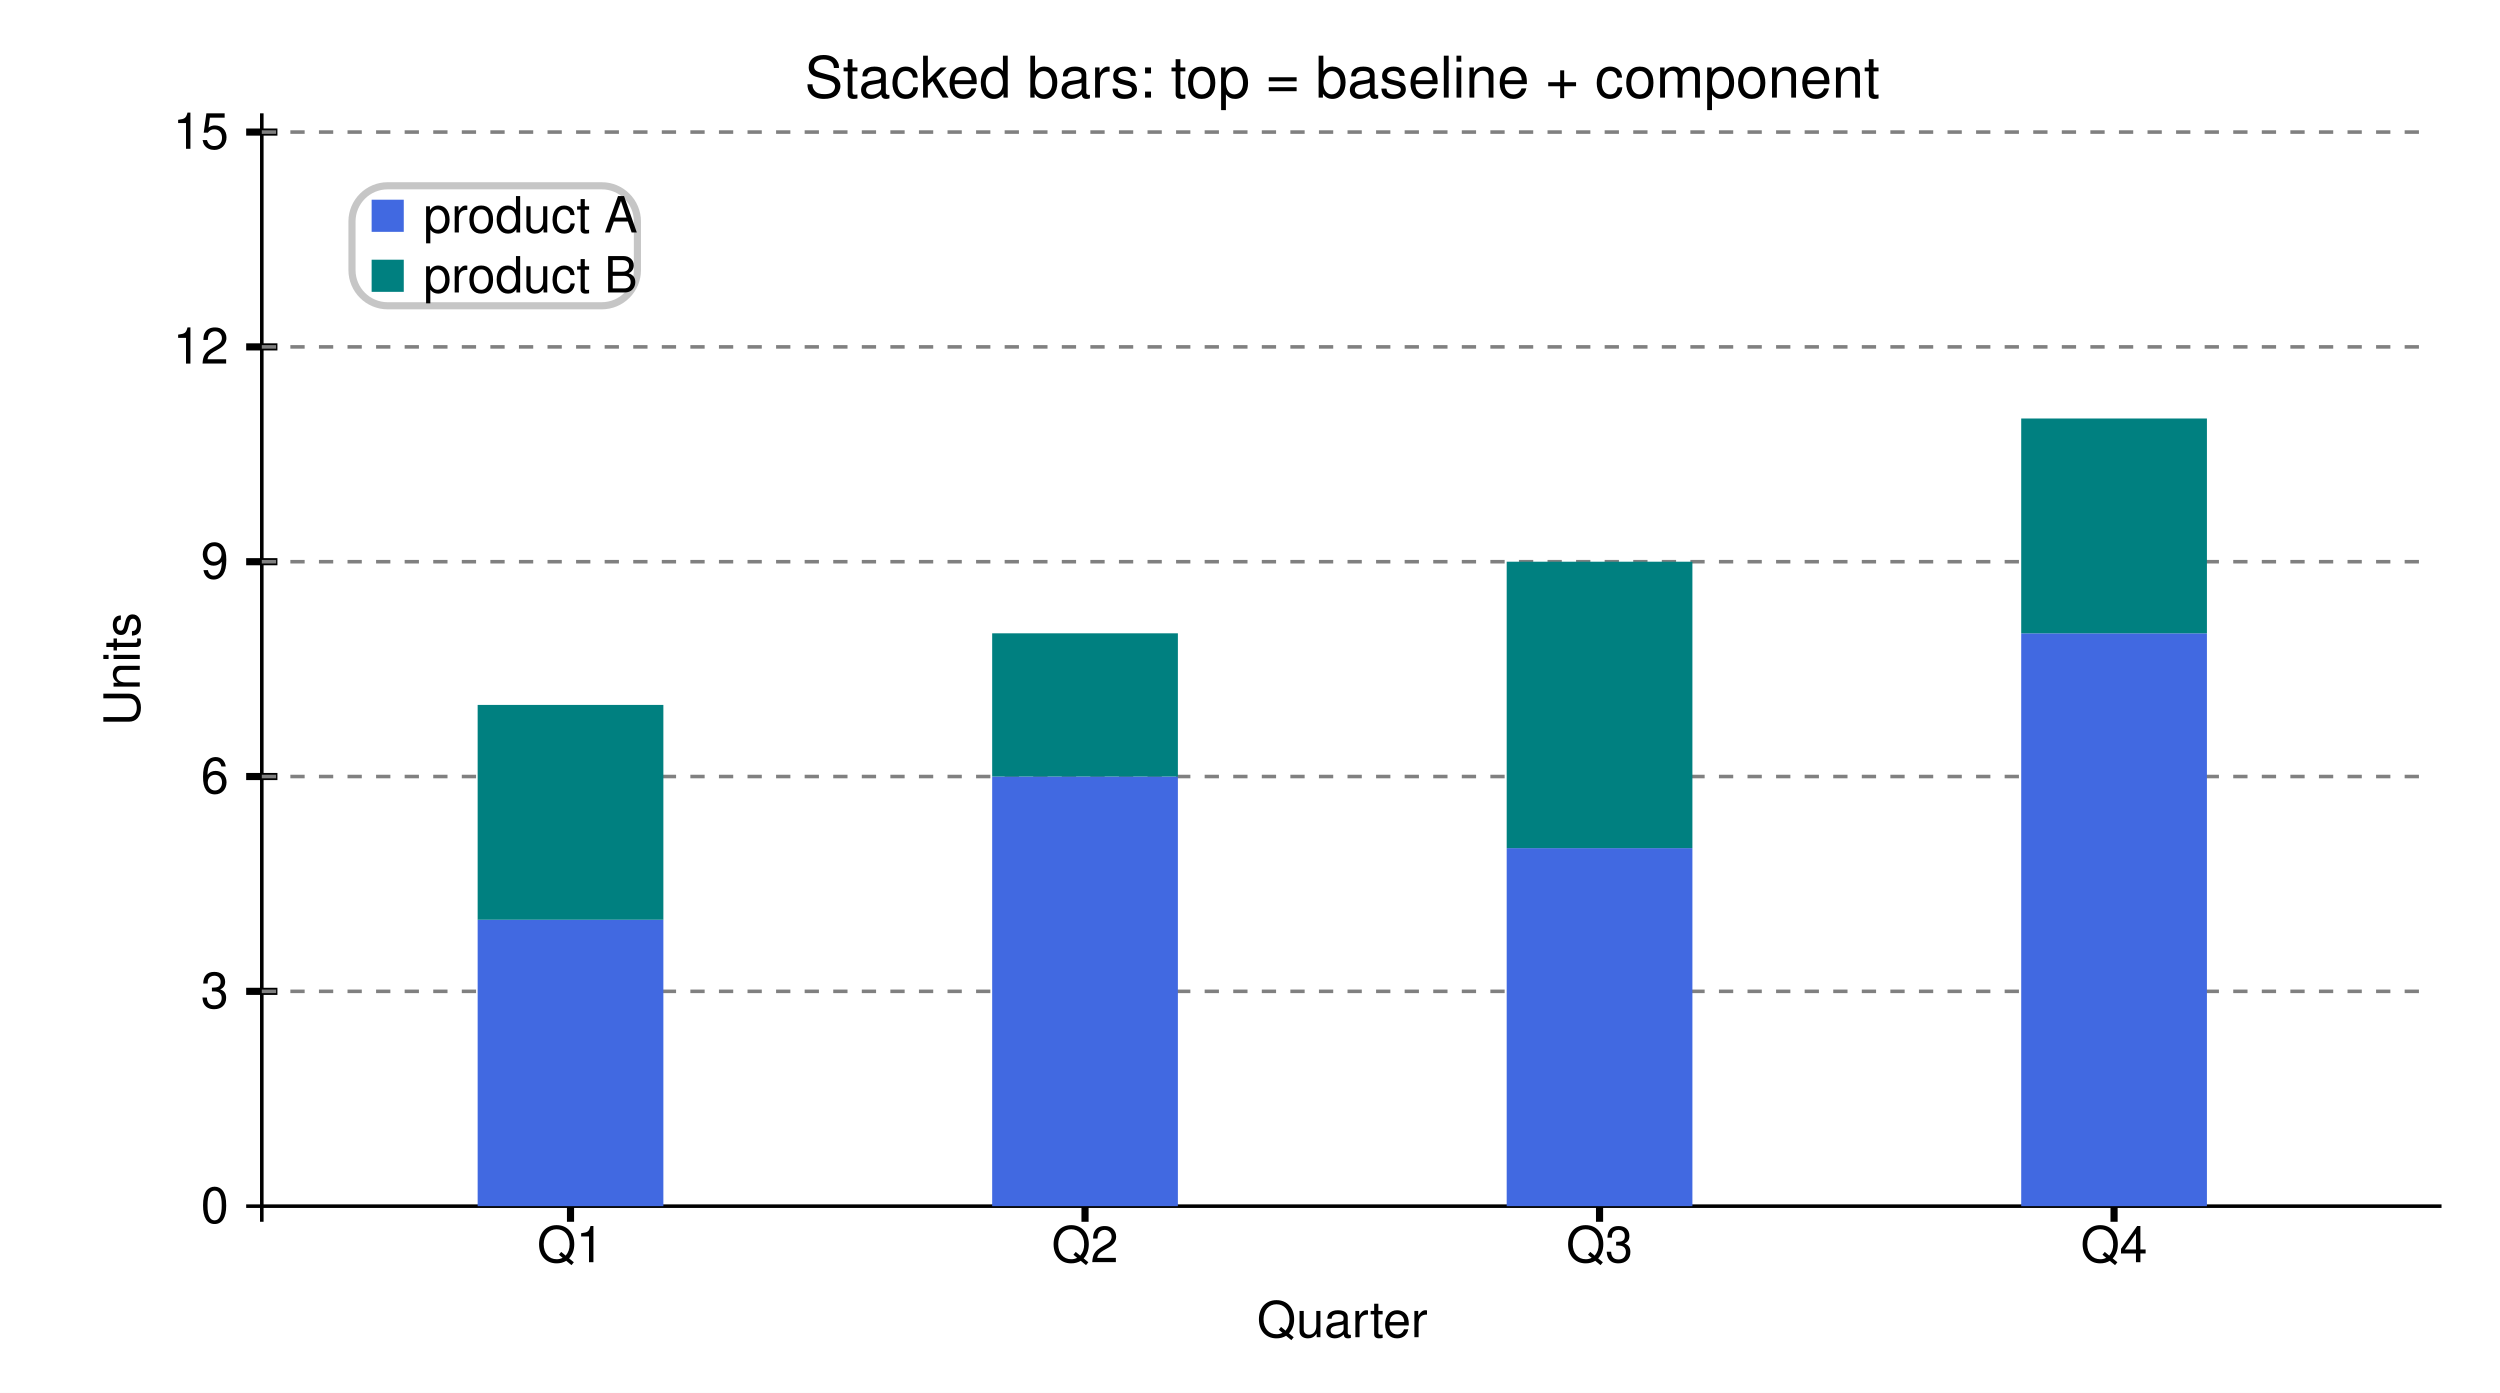
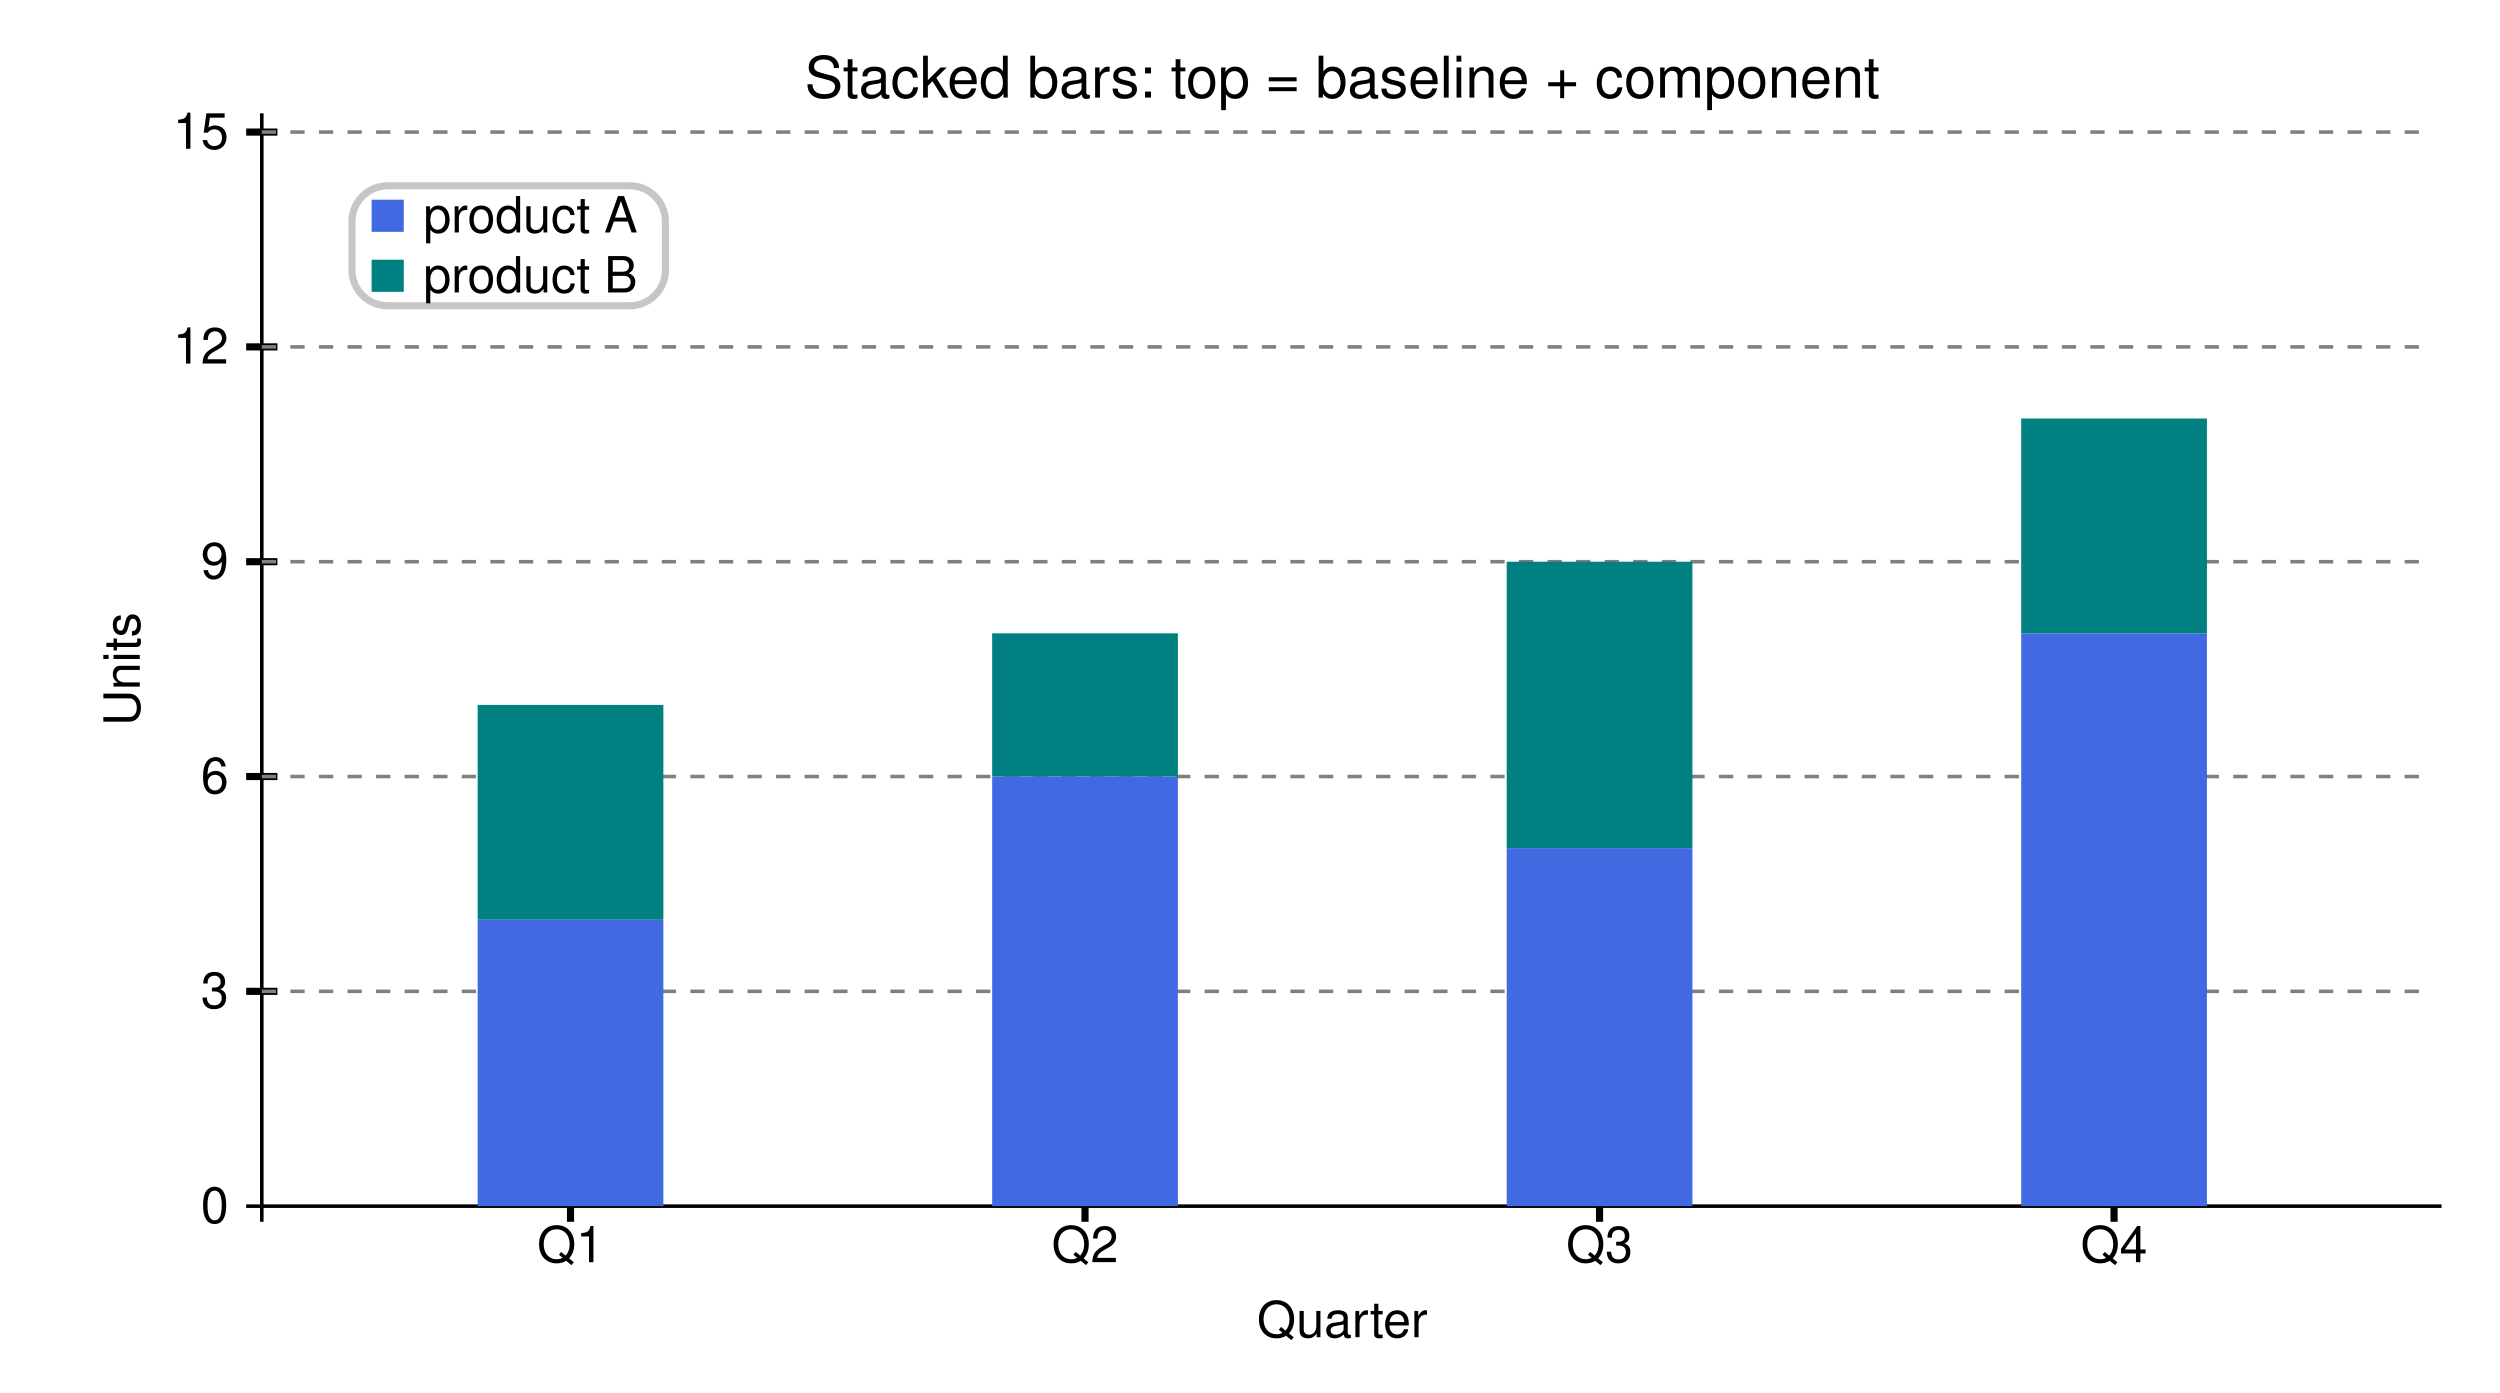
<svg xmlns="http://www.w3.org/2000/svg" xmlns:xlink="http://www.w3.org/1999/xlink" width="700" height="390" viewBox="0 0 700 390">
  <defs>
    <rect id="square" height="9" width="9" x="-4.5" y="-4.5" />
  </defs>
  <rect width="700" height="390" fill="white" stroke="none" stroke-width="1" transform="translate(0 0) rotate(0)" opacity="1" rx="0" />
  <line x1="73.303" y1="342.1" x2="73.303" y2="31.73" stroke="black" stroke-width="1" fill="none" opacity="1" />
  <line x1="68.928" y1="337.725" x2="683.628" y2="337.725" stroke="black" stroke-width="1" fill="none" opacity="1" />
  <text fill="black" transform="translate(159.7423 347) rotate(0)" dominant-baseline="hanging" text-anchor="middle" font-family="Helvetica, Arial, sans-serif" font-size="14">Q1</text>
  <line x1="159.742" y1="333.35" x2="159.742" y2="342.1" stroke="black" stroke-width="2" fill="none" opacity="1" />
  <text fill="black" transform="translate(303.8078 347) rotate(0)" dominant-baseline="hanging" text-anchor="middle" font-family="Helvetica, Arial, sans-serif" font-size="14">Q2</text>
  <line x1="303.808" y1="333.35" x2="303.808" y2="342.1" stroke="black" stroke-width="2" fill="none" opacity="1" />
  <text fill="black" transform="translate(447.8732 347) rotate(0)" dominant-baseline="hanging" text-anchor="middle" font-family="Helvetica, Arial, sans-serif" font-size="14">Q3</text>
  <line x1="447.873" y1="333.35" x2="447.873" y2="342.1" stroke="black" stroke-width="2" fill="none" opacity="1" />
  <text fill="black" transform="translate(591.9387 347) rotate(0)" dominant-baseline="hanging" text-anchor="middle" font-family="Helvetica, Arial, sans-serif" font-size="14">Q4</text>
  <line x1="591.939" y1="333.35" x2="591.939" y2="342.1" stroke="black" stroke-width="2" fill="none" opacity="1" />
  <text fill="black" transform="translate(64.028 337.725) rotate(0)" dominant-baseline="middle" text-anchor="end" font-family="Helvetica, Arial, sans-serif" font-size="14">0</text>
  <text fill="black" transform="translate(64.028 277.576) rotate(0)" dominant-baseline="middle" text-anchor="end" font-family="Helvetica, Arial, sans-serif" font-size="14">3</text>
  <line x1="68.928" y1="277.576" x2="77.678" y2="277.576" stroke="black" stroke-width="2" fill="none" opacity="1" />
  <line x1="73.303" y1="277.576" x2="678.378" y2="277.576" stroke="gray" stroke-width="1" fill="none" opacity="1" stroke-dasharray="4" />
  <text fill="black" transform="translate(64.028 217.427) rotate(0)" dominant-baseline="middle" text-anchor="end" font-family="Helvetica, Arial, sans-serif" font-size="14">6</text>
  <line x1="68.928" y1="217.427" x2="77.678" y2="217.427" stroke="black" stroke-width="2" fill="none" opacity="1" />
  <line x1="73.303" y1="217.427" x2="678.378" y2="217.427" stroke="gray" stroke-width="1" fill="none" opacity="1" stroke-dasharray="4" />
  <text fill="black" transform="translate(64.028 157.278) rotate(0)" dominant-baseline="middle" text-anchor="end" font-family="Helvetica, Arial, sans-serif" font-size="14">9</text>
  <line x1="68.928" y1="157.278" x2="77.678" y2="157.278" stroke="black" stroke-width="2" fill="none" opacity="1" />
  <line x1="73.303" y1="157.278" x2="678.378" y2="157.278" stroke="gray" stroke-width="1" fill="none" opacity="1" stroke-dasharray="4" />
  <text fill="black" transform="translate(64.028 97.129) rotate(0)" dominant-baseline="middle" text-anchor="end" font-family="Helvetica, Arial, sans-serif" font-size="14">12</text>
  <line x1="68.928" y1="97.129" x2="77.678" y2="97.129" stroke="black" stroke-width="2" fill="none" opacity="1" />
  <line x1="73.303" y1="97.129" x2="678.378" y2="97.129" stroke="gray" stroke-width="1" fill="none" opacity="1" stroke-dasharray="4" />
  <text fill="black" transform="translate(64.028 36.98) rotate(0)" dominant-baseline="middle" text-anchor="end" font-family="Helvetica, Arial, sans-serif" font-size="14">15</text>
  <line x1="68.928" y1="36.98" x2="77.678" y2="36.98" stroke="black" stroke-width="2" fill="none" opacity="1" />
  <line x1="73.303" y1="36.98" x2="678.378" y2="36.98" stroke="gray" stroke-width="1" fill="none" opacity="1" stroke-dasharray="4" />
  <rect width="52" height="80.199" fill="royalblue" stroke="none" stroke-width="1" transform="translate(133.7423 257.5263) rotate(0)" opacity="1" rx="0" />
  <rect width="52" height="120.298" fill="royalblue" stroke="none" stroke-width="1" transform="translate(277.8078 217.427) rotate(0)" opacity="1" rx="0" />
  <rect width="52" height="100.248" fill="royalblue" stroke="none" stroke-width="1" transform="translate(421.8732 237.4767) rotate(0)" opacity="1" rx="0" />
  <rect width="52" height="160.397" fill="royalblue" stroke="none" stroke-width="1" transform="translate(565.9387 177.3277) rotate(0)" opacity="1" rx="0" />
  <rect width="52" height="60.149" fill="teal" stroke="none" stroke-width="1" transform="translate(133.7423 197.3773) rotate(0)" opacity="1" rx="0" />
  <rect width="52" height="40.099" fill="teal" stroke="none" stroke-width="1" transform="translate(277.8078 177.3277) rotate(0)" opacity="1" rx="0" />
  <rect width="52" height="80.199" fill="teal" stroke="none" stroke-width="1" transform="translate(421.8732 157.278) rotate(0)" opacity="1" rx="0" />
  <rect width="52" height="60.149" fill="teal" stroke="none" stroke-width="1" transform="translate(565.9387 117.1787) rotate(0)" opacity="1" rx="0" />
  <text fill="black" transform="translate(375.8405 368) rotate(0)" dominant-baseline="hanging" text-anchor="middle" font-family="Helvetica, Arial, sans-serif" font-size="14">Quarter</text>
  <text fill="black" transform="translate(34.46 187.3525) rotate(-90)" dominant-baseline="middle" text-anchor="middle" font-family="Helvetica, Arial, sans-serif" font-size="14">Units</text>
  <text fill="black" transform="translate(375.8405 27.32) rotate(0)" dominant-baseline="auto" text-anchor="middle" font-family="Helvetica, Arial, sans-serif" font-size="16.1">Stacked bars: top = baseline + component</text>
-   <rect width="79.92" height="33.6" fill="white" stroke="silver" stroke-width="2" transform="translate(98.5567 52.0173) rotate(0)" opacity="0.9" rx="10" />
+   <rect width="87.76" height="33.6" fill="white" stroke="silver" stroke-width="2" transform="translate(98.5567 52.0173) rotate(0)" opacity="0.9" rx="10" />
  <text fill="black" transform="translate(118.5567 60.4173) rotate(0)" dominant-baseline="middle" text-anchor="start" font-family="Helvetica, Arial, sans-serif" font-size="14">
    <tspan x="0" dy="0em" textLength="59.92" lengthAdjust="spacingAndGlyphs">product A</tspan>
    <tspan x="0" dy="1.2em" textLength="59.92" lengthAdjust="spacingAndGlyphs">product B</tspan>
  </text>
  <use xlink:href="#square" transform="translate(108.5567 60.4173) scale(1 1)" stroke="none" fill="royalblue" />
  <use xlink:href="#square" transform="translate(108.5567 77.2173) scale(1 1)" stroke="none" fill="teal" />
</svg>
